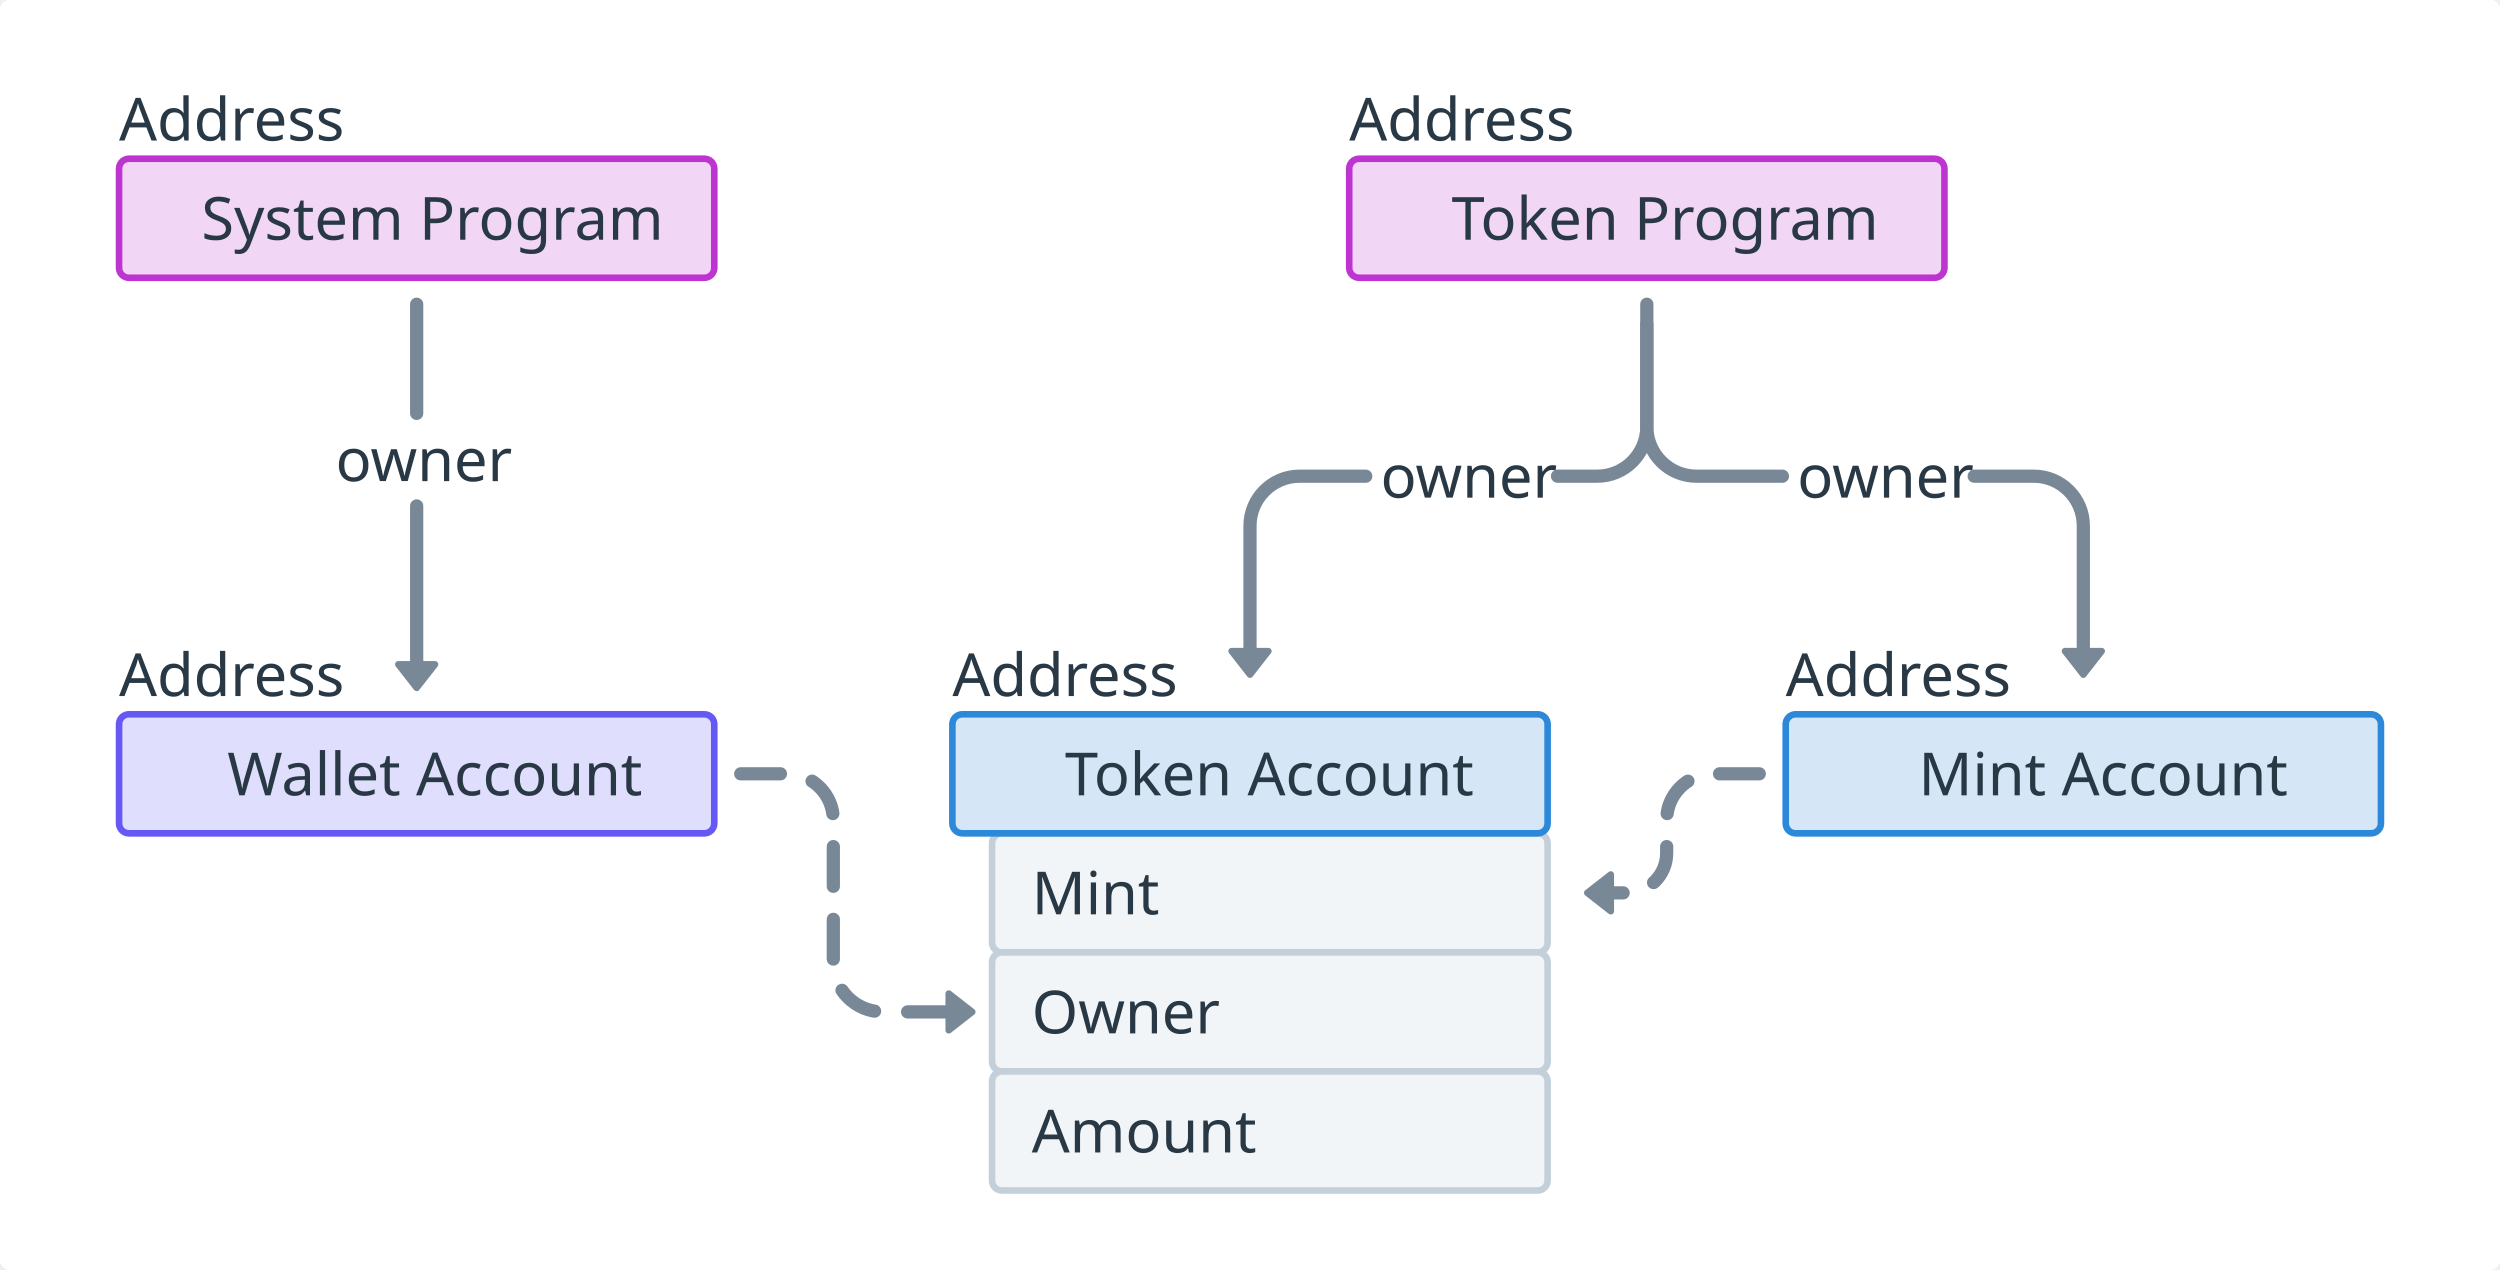
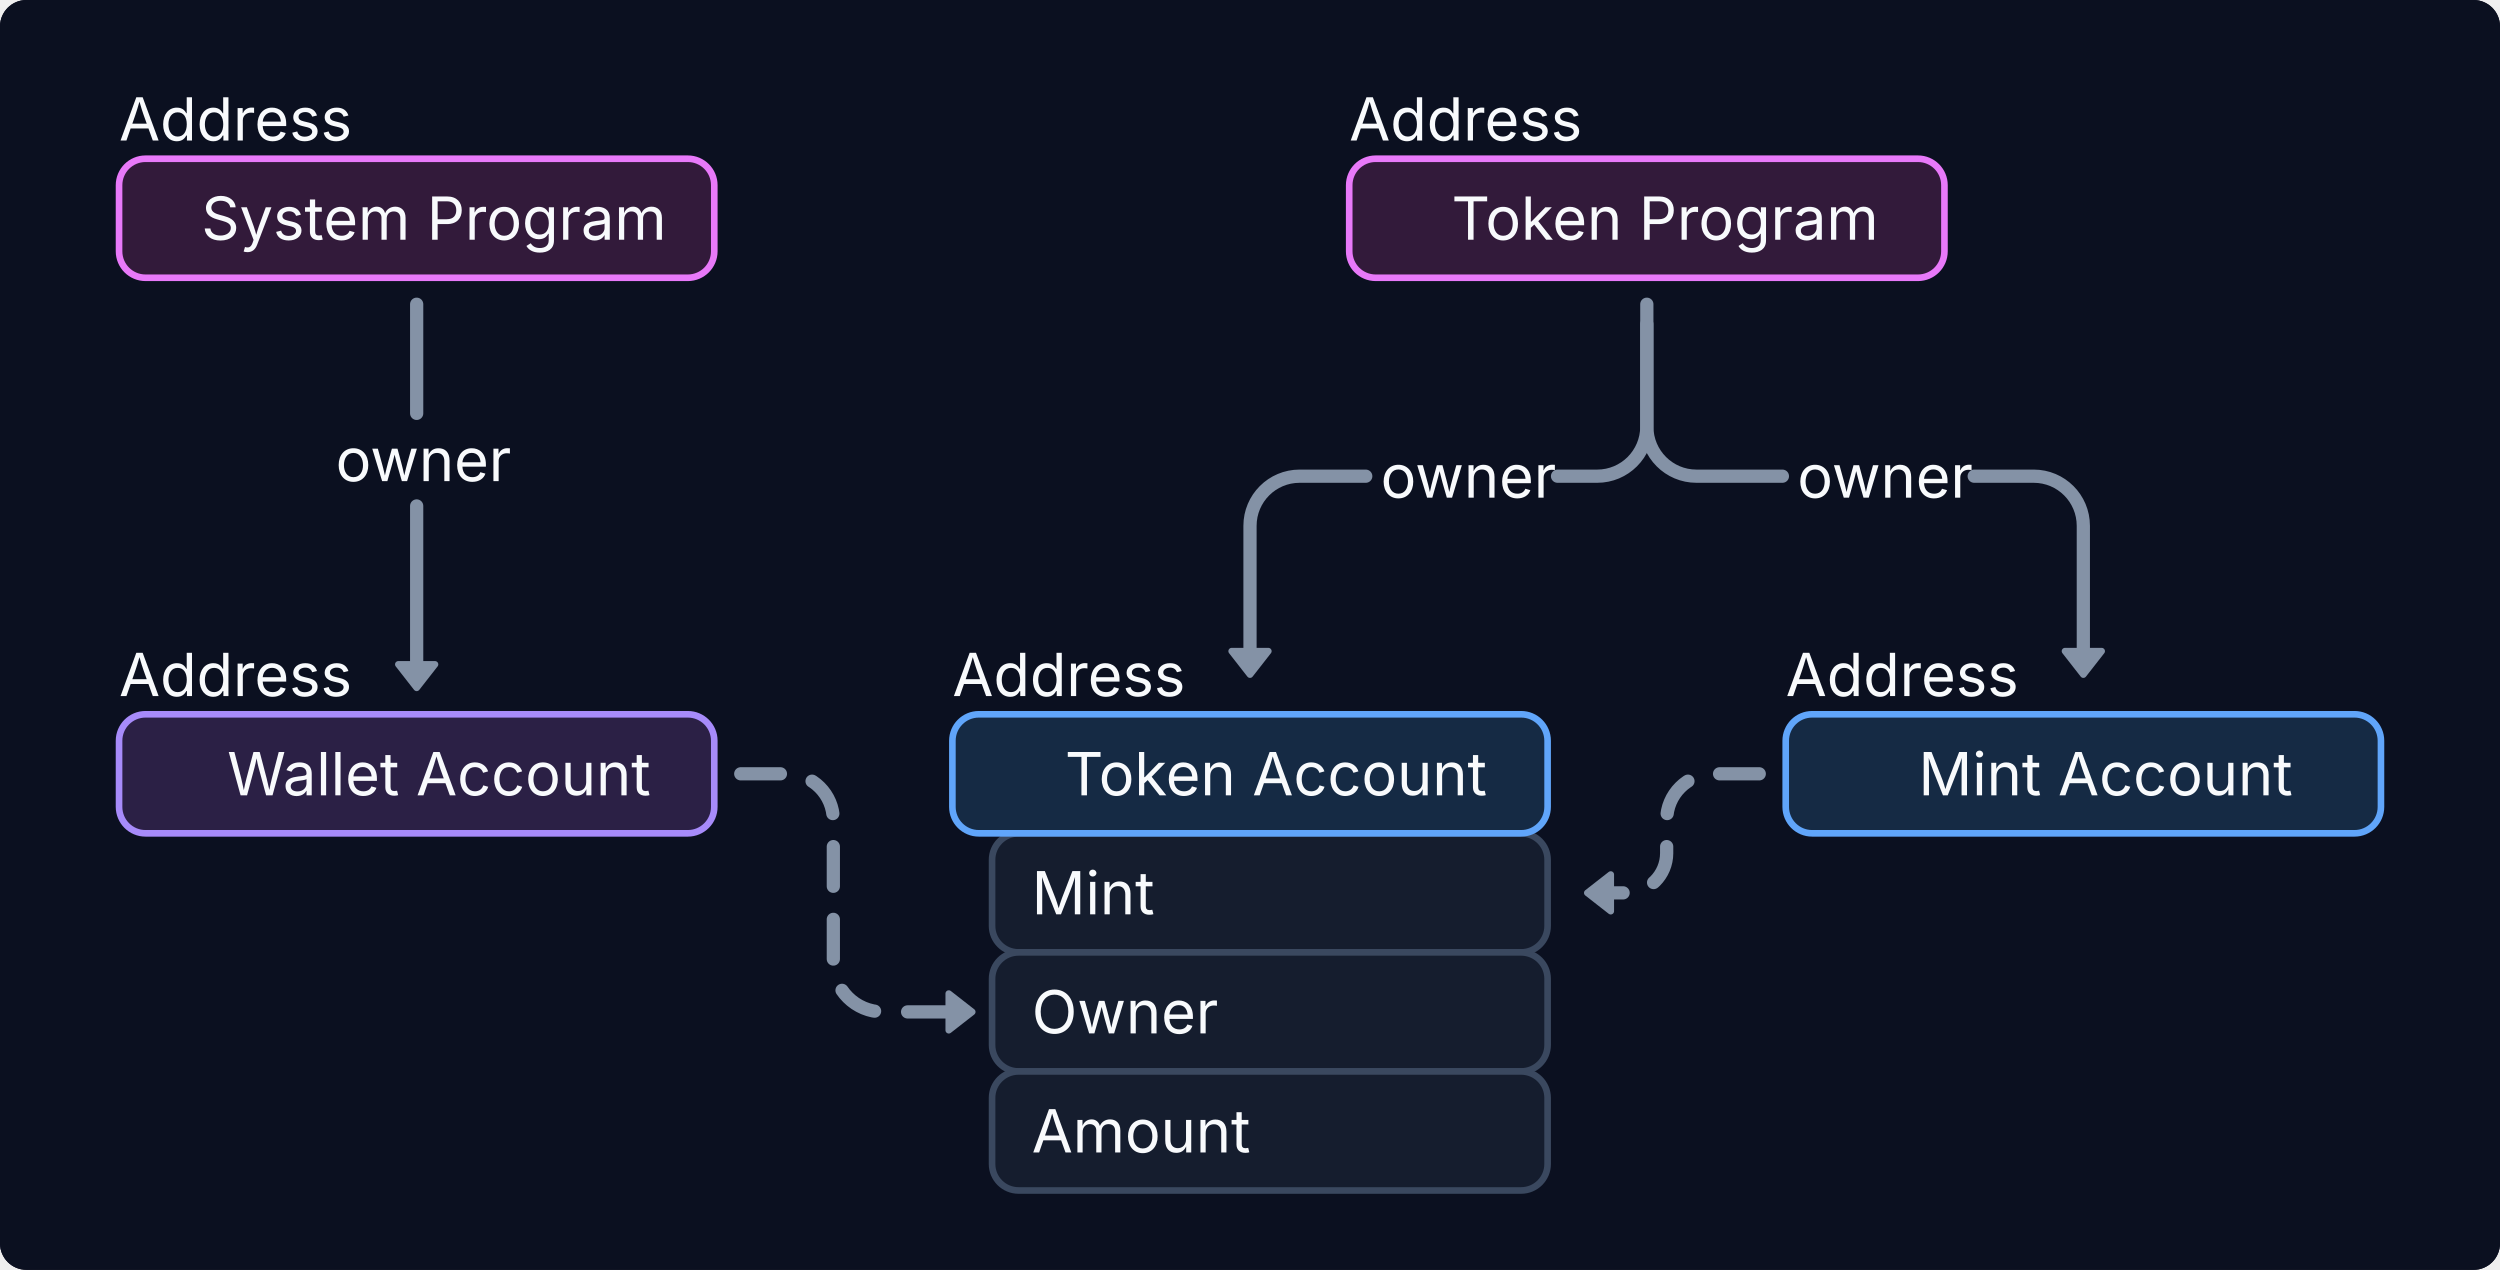
<svg xmlns="http://www.w3.org/2000/svg" version="1.1" viewBox="-552 288 756 384" width="756px" height="384px">
  <defs>
-     <style>@font-face{
-     font-family:"DIN Next";
-     font-weight: 400;
-     src:url("https://whimsical.com/fonts/139e8e25-0eea-4cb4-a5d4-79048803e73d.eot?#iefix");
-     src:url("https://whimsical.com/fonts/139e8e25-0eea-4cb4-a5d4-79048803e73d.eot?#iefix") format("eot"),url("https://whimsical.com/fonts/094b15e3-94bd-435b-a595-d40edfde661a.woff2") format("woff2"),url("https://whimsical.com/fonts/7e5fbe11-4858-4bd1-9ec6-a1d9f9d227aa.woff") format("woff"),url("https://whimsical.com/fonts/0f11eff9-9f05-46f5-9703-027c510065d7.ttf") format("truetype"),url("https://whimsical.com/fonts/48b61978-3f30-4274-823c-5cdcd1876918.svg#48b61978-3f30-4274-823c-5cdcd1876918") format("svg");
- }
- @font-face{
-     font-family:"DIN Next";
-     font-weight: 400;
-     font-style: italic;
-     src:url("https://whimsical.com/fonts/df24d5e8-5087-42fd-99b1-b16042d666c8.eot?#iefix");
-     src:url("https://whimsical.com/fonts/df24d5e8-5087-42fd-99b1-b16042d666c8.eot?#iefix") format("eot"),url("https://whimsical.com/fonts/46251881-ffe9-4bfb-99c7-d6ce3bebaf3e.woff2") format("woff2"),url("https://whimsical.com/fonts/790ebbf2-62c5-4a32-946f-99d405f9243e.woff") format("woff"),url("https://whimsical.com/fonts/d28199e6-0f4a-42df-97f4-606701c6f75a.ttf") format("truetype"),url("https://whimsical.com/fonts/37a462c0-d86e-492c-b9ab-35e6bd417f6c.svg#37a462c0-d86e-492c-b9ab-35e6bd417f6c") format("svg");
- }
- @font-face{
-     font-weight: 500;
-     font-family:"DIN Next";
-     src:url("https://whimsical.com/fonts/c5b058fc-55ce-4e06-a175-5c7d9a7e90f4.eot?#iefix");
-     src:url("https://whimsical.com/fonts/c5b058fc-55ce-4e06-a175-5c7d9a7e90f4.eot?#iefix") format("eot"),url("https://whimsical.com/fonts/7b29ae40-30ff-4f99-a2b9-cde88669fa2f.woff2") format("woff2"),url("https://whimsical.com/fonts/bf73077c-e354-4562-a085-f4703eb1d653.woff") format("woff"),url("https://whimsical.com/fonts/0ffa6947-5317-4d07-b525-14d08a028821.ttf") format("truetype"),url("https://whimsical.com/fonts/9e423e45-5450-4991-a157-dbe6cf61eb4e.svg#9e423e45-5450-4991-a157-dbe6cf61eb4e") format("svg");
- }
- @font-face{
-     font-family:"DIN Next";
-     font-weight: 500;
-     font-style: italic;
-     src:url("https://whimsical.com/fonts/9897c008-fd65-48a4-afc7-36de2fea97b9.eot?#iefix");
-     src:url("https://whimsical.com/fonts/9897c008-fd65-48a4-afc7-36de2fea97b9.eot?#iefix") format("eot"),url("https://whimsical.com/fonts/c7717981-647d-4b76-8817-33062e42d11f.woff2") format("woff2"),url("https://whimsical.com/fonts/b852cd4c-1255-40b1-a2be-73a9105b0155.woff") format("woff"),url("https://whimsical.com/fonts/821b00ad-e741-4e2d-af1a-85594367c8a2.ttf") format("truetype"),url("https://whimsical.com/fonts/d3e3b689-a6b0-45f2-b279-f5e194f87409.svg#d3e3b689-a6b0-45f2-b279-f5e194f87409") format("svg");
- }
- @font-face{
-     font-weight: 700;
-     font-family:"DIN Next";
-     src:url("https://whimsical.com/fonts/81cd3b08-fd39-4ae3-8d05-9d24709eba84.eot?#iefix");
-     src:url("https://whimsical.com/fonts/81cd3b08-fd39-4ae3-8d05-9d24709eba84.eot?#iefix") format("eot"),url("https://whimsical.com/fonts/31704504-4671-47a6-a61e-397f07410d91.woff2") format("woff2"),url("https://whimsical.com/fonts/b8a280da-481f-44a0-8d9c-1bc64bd7227c.woff") format("woff"),url("https://whimsical.com/fonts/276d122a-0fab-447b-9fc0-5d7fb0eafce2.ttf") format("truetype"),url("https://whimsical.com/fonts/8fb8273a-8213-4928-808b-b5bfaf3fd7e9.svg#8fb8273a-8213-4928-808b-b5bfaf3fd7e9") format("svg");
- }
- @font-face{
-     font-family:"DIN Next";
-     font-weight: 700;
-     font-style: italic;
-     src:url("https://whimsical.com/fonts/00cc6df3-ed32-4004-8dd8-1c576600a408.eot?#iefix");
-     src:url("https://whimsical.com/fonts/00cc6df3-ed32-4004-8dd8-1c576600a408.eot?#iefix") format("eot"),url("https://whimsical.com/fonts/4132c4c8-680c-4d6d-9251-a2da38503bbd.woff2") format("woff2"),url("https://whimsical.com/fonts/366401fe-6df4-47be-8f55-8a411cff0dd2.woff") format("woff"),url("https://whimsical.com/fonts/dbe4f7ba-fc16-44a6-a577-571620e9edaf.ttf") format("truetype"),url("https://whimsical.com/fonts/f874edca-ee87-4ccf-8b1d-921fbc3c1c36.svg#f874edca-ee87-4ccf-8b1d-921fbc3c1c36") format("svg");
- }
- 
- @font-face {
-     font-family: 'PFDINMonoPro';
-     src:url('https://whimsical.com/fonts/PFDINMonoPro-Regular.woff') format('woff');
-     font-weight: 400;
- }
- @font-face {
-     font-family: 'PFDINMonoPro';
-     src:url('https://whimsical.com/fonts/PFDINMonoPro-Italic.woff') format('woff');
-     font-style: italic;
-     font-weight: 400;
- }
- @font-face {
-     font-family: 'PFDINMonoPro';
-     src:url('https://whimsical.com/fonts/PFDINMonoPro-Bold.woff') format('woff');
-     font-weight: 700;
- }
- @font-face {
-     font-family: 'PFDINMonoPro';
-     src:url('https://whimsical.com/fonts/PFDINMonoPro-BoldItalic.woff') format('woff');
-     font-style: italic;
-     font-weight: 700;
- }
- * {-webkit-font-smoothing: auto; -moz-osx-font-smoothing: auto;}@media print { svg { width: 100%; height: 100%; } }</style>
+     <style>text{font-family:Diatype,Inter,ui-sans-serif,system-ui,sans-serif}</style>
    <g>
      <filter id="white-fill-shadow" y="-50%" height="200%">
        <feDropShadow dx="0" dy="2" stdDeviation="6" flood-opacity="0.03" flood-color="#000000" />
      </filter>
      <filter id="light-gray-fill-shadow" y="-50%" height="200%">
        <feDropShadow dx="0" dy="2" stdDeviation="6" flood-opacity="0.09" flood-color="#000000" />
      </filter>
      <filter id="yellow-fill-shadow" y="-50%" height="200%">
        <feDropShadow dx="0" dy="2" stdDeviation="6" flood-opacity="0.12" flood-color="#000000" />
      </filter>
      <filter id="fill-shadow" y="-50%" height="200%">
        <feDropShadow dx="0" dy="2" stdDeviation="6" flood-opacity="0.16" flood-color="#000000" />
      </filter>
      <filter id="frame-shadow" y="-50%" height="200%">
        <feDropShadow dx="0" dy="3" stdDeviation="8" flood-opacity="0.06" flood-color="#000000" />
      </filter>
      <filter id="button-shadow" y="-50%" height="200%">
        <feDropShadow dx="0" dy="2" stdDeviation="6" flood-opacity="0.03" flood-color="#000000" />
      </filter>
      <filter id="button-hover-shadow" y="-50%" height="200%">
        <feDropShadow dx="0" dy="2" stdDeviation="6" flood-opacity="0.08" flood-color="#000000" />
      </filter>
      <filter id="badge-shadow" y="-50%" height="200%">
        <feDropShadow dx="0" dy="2" stdDeviation="6" flood-opacity="0.08" flood-color="#000000" />
      </filter>
    </g>
  </defs>
  <g>
-     <rect x="-552" y="288" width="756" height="384" rx="3" ry="3" fill="#FFFFFF" filter="url(#white-fill-shadow)" />
+     <rect x="-552" y="288" width="756" height="384" rx="8" ry="8" fill="#0b1020" filter="url(#white-fill-shadow)" />
    <g>
-       <rect x="-552" y="288" width="756" height="384" rx="3" ry="3" fill="#FFFFFF" />
+       <rect x="-552" y="288" width="756" height="384" rx="8" ry="8" fill="#0b1020" />
    </g>
    <g>
      <g>
        <g class="content">
          <g>
            <g>
              <g>
                <g>
                  <g />
-                   <text fill="#293845" hover-props="{}">
-                     <tspan x="-12" y="498.5" font-family="DIN Next, system-ui, sans-serif" font-size="18" font-style="normal" font-weight="normal">Address</tspan>
-                   </text>
-                 </g>
-               </g>
-             </g>
-           </g>
-         </g>
-       </g>
-       <g>
-         <g class="content">
-           <g>
-             <g>
-               <g>
-                 <g>
-                   <g />
-                   <text fill="#293845" hover-props="{}">
-                     <tspan x="-516" y="498.5" font-family="DIN Next, system-ui, sans-serif" font-size="18" font-style="normal" font-weight="normal">Address</tspan>
-                   </text>
-                 </g>
-               </g>
-             </g>
-           </g>
-         </g>
-       </g>
-       <g>
-         <g>
-           <rect x="-516" y="504" width="180" height="36" rx="3" ry="3" fill="#e0defd" />
-           <rect y="504" rx="3" stroke="#6558F5" fill="none" stroke-linejoin="round" width="180" stroke-linecap="round" stroke-width="2" x="-516" ry="3" height="36" />
-           <g class="content">
-             <g>
-               <g>
-                 <g>
-                   <g>
-                     <g />
-                     <text fill="#293845" hover-props="{}">
-                       <tspan x="-483.277" y="528.5" font-family="DIN Next, system-ui, sans-serif" font-size="18" font-style="normal" font-weight="normal">Wallet Account</tspan>
-                     </text>
-                   </g>
-                 </g>
-               </g>
-             </g>
-           </g>
-         </g>
-       </g>
-       <g>
-         <g>
-           <rect x="-12" y="504" width="180" height="36" rx="3" ry="3" fill="#d5e7f7" />
-           <rect y="504" rx="3" stroke="#2C88D9" fill="none" stroke-linejoin="round" width="180" stroke-linecap="round" stroke-width="2" x="-12" ry="3" height="36" />
-           <g class="content">
-             <g>
-               <g>
-                 <g>
-                   <g>
-                     <g />
-                     <text fill="#293845" hover-props="{}">
-                       <tspan x="28.148" y="528.5" font-family="DIN Next, system-ui, sans-serif" font-size="18" font-style="normal" font-weight="normal">Mint Account</tspan>
-                     </text>
-                   </g>
-                 </g>
-               </g>
-             </g>
-           </g>
-         </g>
-       </g>
-       <g>
-         <g>
-           <path d="M-328,522h14c7.732,0 14,6.268 14,14v43c0,8.284 6.716,15 15,15h23" fill="none" stroke="#788896" stroke-linecap="round" stroke-linejoin="round" stroke-width="4" stroke-dasharray="12, 10" stroke-dashoffset="0" />
-           <polygon points="-265.092,588.459 -258,594 -265.092,599.541" fill="#788896" stroke="#788896" stroke-width="2" stroke-linecap="round" stroke-linejoin="round" />
-         </g>
-       </g>
-       <g>
-         <g class="content">
-           <g>
-             <g>
-               <g>
-                 <g>
-                   <g />
-                   <text fill="#293845" hover-props="{}">
-                     <tspan x="-264" y="498.5" font-family="DIN Next, system-ui, sans-serif" font-size="18" font-style="normal" font-weight="normal">Address</tspan>
-                   </text>
-                 </g>
-               </g>
-             </g>
-           </g>
-         </g>
-       </g>
-       <g>
-         <g>
-           <rect x="-252" y="540" width="168" height="36" rx="3" ry="3" fill="#F2F5F7" />
-           <rect y="540" rx="3" stroke="#C3CFD9" fill="none" stroke-linejoin="round" width="168" stroke-linecap="round" stroke-width="2" x="-252" ry="3" height="36" />
-           <g class="content">
-             <g>
-               <g>
-                 <g>
-                   <g>
-                     <g />
-                     <text fill="#293845" hover-props="{}">
-                       <tspan x="-240" y="564.5" font-family="DIN Next, system-ui, sans-serif" font-size="18" font-style="normal" font-weight="normal">Mint</tspan>
-                     </text>
-                   </g>
-                 </g>
-               </g>
-             </g>
-           </g>
-         </g>
-       </g>
-       <g>
-         <g>
-           <rect x="-264" y="504" width="180" height="36" rx="3" ry="3" fill="#d5e7f7" />
-           <rect y="504" rx="3" stroke="#2C88D9" fill="none" stroke-linejoin="round" width="180" stroke-linecap="round" stroke-width="2" x="-264" ry="3" height="36" />
-           <g class="content">
-             <g>
-               <g>
-                 <g>
-                   <g>
-                     <g />
-                     <text fill="#293845" hover-props="{}">
-                       <tspan x="-229.962" y="528.5" font-family="DIN Next, system-ui, sans-serif" font-size="18" font-style="normal" font-weight="normal">Token Account</tspan>
-                     </text>
-                   </g>
-                 </g>
-               </g>
-             </g>
-           </g>
-         </g>
-       </g>
-       <g>
-         <g>
-           <rect x="-252" y="576" width="168" height="36" rx="3" ry="3" fill="#F2F5F7" />
-           <rect y="576" rx="3" stroke="#C3CFD9" fill="none" stroke-linejoin="round" width="168" stroke-linecap="round" stroke-width="2" x="-252" ry="3" height="36" />
-           <g class="content">
-             <g>
-               <g>
-                 <g>
-                   <g>
-                     <g />
-                     <text fill="#293845" hover-props="{}">
-                       <tspan x="-240" y="600.5" font-family="DIN Next, system-ui, sans-serif" font-size="18" font-style="normal" font-weight="normal">Owner</tspan>
-                     </text>
-                   </g>
-                 </g>
-               </g>
-             </g>
-           </g>
-         </g>
-       </g>
-       <g>
-         <g>
-           <rect x="-252" y="612" width="168" height="36" rx="3" ry="3" fill="#F2F5F7" />
-           <rect y="612" rx="3" stroke="#C3CFD9" fill="none" stroke-linejoin="round" width="168" stroke-linecap="round" stroke-width="2" x="-252" ry="3" height="36" />
-           <g class="content">
-             <g>
-               <g>
-                 <g>
-                   <g>
-                     <g />
-                     <text fill="#293845" hover-props="{}">
-                       <tspan x="-240" y="636.5" font-family="DIN Next, system-ui, sans-serif" font-size="18" font-style="normal" font-weight="normal">Amount</tspan>
-                     </text>
-                   </g>
-                 </g>
-               </g>
-             </g>
-           </g>
-         </g>
-       </g>
-       <g>
-         <g>
-           <path d="M-20,522h-14c-7.732,0 -14,6.268 -14,14v10c0,6.627 -5.373,12 -12,12h-8" fill="none" stroke="#788896" stroke-linecap="round" stroke-linejoin="round" stroke-width="4" stroke-dasharray="12, 10" stroke-dashoffset="0" />
-           <polygon points="-64.908,563.541 -72,558 -64.908,552.459" fill="#788896" stroke="#788896" stroke-width="2" stroke-linecap="round" stroke-linejoin="round" />
-         </g>
-       </g>
-       <g>
-         <g class="content">
-           <g>
-             <g>
-               <g>
-                 <g>
-                   <g />
-                   <text fill="#293845" hover-props="{}">
-                     <tspan x="-144" y="330.5" font-family="DIN Next, system-ui, sans-serif" font-size="18" font-style="normal" font-weight="normal">Address</tspan>
-                   </text>
-                 </g>
-               </g>
-             </g>
-           </g>
-         </g>
-       </g>
-       <g>
-         <g>
-           <rect x="-144" y="336" width="180" height="36" rx="3" ry="3" fill="#f2d6f6" />
-           <rect y="336" rx="3" stroke="#BD34D1" fill="none" stroke-linejoin="round" width="180" stroke-linecap="round" stroke-width="2" x="-144" ry="3" height="36" />
-           <g class="content">
-             <g>
-               <g>
-                 <g>
-                   <g>
-                     <g />
-                     <text fill="#293845" hover-props="{}">
-                       <tspan x="-113.049" y="360.5" font-family="DIN Next, system-ui, sans-serif" font-size="18" font-style="normal" font-weight="normal">Token Program</tspan>
-                     </text>
-                   </g>
-                 </g>
-               </g>
-             </g>
-           </g>
-         </g>
-       </g>
-       <g>
-         <g class="content">
-           <g>
-             <g>
-               <g>
-                 <g>
-                   <g />
-                   <text fill="#293845" hover-props="{}">
-                     <tspan x="-516" y="330.5" font-family="DIN Next, system-ui, sans-serif" font-size="18" font-style="normal" font-weight="normal">Address</tspan>
-                   </text>
-                 </g>
-               </g>
-             </g>
-           </g>
-         </g>
-       </g>
-       <g>
-         <g>
-           <rect x="-516" y="336" width="180" height="36" rx="3" ry="3" fill="#f2d6f6" />
-           <rect y="336" rx="3" stroke="#BD34D1" fill="none" stroke-linejoin="round" width="180" stroke-linecap="round" stroke-width="2" x="-516" ry="3" height="36" />
-           <g class="content">
-             <g>
-               <g>
-                 <g>
-                   <g>
-                     <g />
-                     <text fill="#293845" hover-props="{}">
-                       <tspan x="-491.106" y="360.5" font-family="DIN Next, system-ui, sans-serif" font-size="18" font-style="normal" font-weight="normal">System Program</tspan>
-                     </text>
-                   </g>
-                 </g>
-               </g>
-             </g>
-           </g>
-         </g>
-       </g>
-       <g>
-         <g>
-           <path d="M-54,386v31c0,8.284 -6.716,15 -15,15h-12M-139,432h-20c-8.284,0 -15,6.716 -15,15v41" fill="none" stroke="#788896" stroke-linecap="round" stroke-linejoin="round" stroke-width="4" />
-           <polygon points="-168.459,484.908 -174,492 -179.541,484.908" fill="#788896" stroke="#788896" stroke-width="2" stroke-linecap="round" stroke-linejoin="round" />
-           <g class="content">
-             <g>
-               <g>
-                 <g>
-                   <g>
-                     <g />
-                     <text fill="#293845" hover-props="{}">
-                       <tspan x="-134.507" y="438.5" font-family="DIN Next, system-ui, sans-serif" font-size="18" font-style="normal" font-weight="normal">owner</tspan>
-                     </text>
-                   </g>
-                 </g>
-               </g>
-             </g>
-           </g>
-         </g>
-       </g>
-       <g>
-         <g>
-           <path d="M-54,380v37c0,8.284 6.716,15 15,15h26M45,432h18c8.284,0 15,6.716 15,15v41" fill="none" stroke="#788896" stroke-linecap="round" stroke-linejoin="round" stroke-width="4" />
-           <polygon points="83.541,484.908 78,492 72.459,484.908" fill="#788896" stroke="#788896" stroke-width="2" stroke-linecap="round" stroke-linejoin="round" />
-           <g class="content">
-             <g>
-               <g>
-                 <g>
-                   <g>
-                     <g />
-                     <text fill="#293845" hover-props="{}">
-                       <tspan x="-8.507" y="438.5" font-family="DIN Next, system-ui, sans-serif" font-size="18" font-style="normal" font-weight="normal">owner</tspan>
-                     </text>
-                   </g>
-                 </g>
-               </g>
-             </g>
-           </g>
-         </g>
-       </g>
-       <g>
-         <g>
-           <path d="M-426,380v33M-426,441v51" fill="none" stroke="#788896" stroke-linecap="round" stroke-linejoin="round" stroke-width="4" />
-           <polygon points="-420.459,488.908 -426,496 -431.541,488.908" fill="#788896" stroke="#788896" stroke-width="2" stroke-linecap="round" stroke-linejoin="round" />
-           <g class="content">
-             <g>
-               <g>
-                 <g>
-                   <g>
-                     <g />
-                     <text fill="#293845" hover-props="{}">
-                       <tspan x="-450.507" y="433.5" font-family="DIN Next, system-ui, sans-serif" font-size="18" font-style="normal" font-weight="normal">owner</tspan>
+                   <text fill="#f8fafc" hover-props="{}">
+                     <tspan x="-12" y="498.5" font-family="Diatype,Inter,ui-sans-serif,system-ui,sans-serif" font-size="18" font-style="normal" font-weight="normal">Address</tspan>
+                   </text>
+                 </g>
+               </g>
+             </g>
+           </g>
+         </g>
+       </g>
+       <g>
+         <g class="content">
+           <g>
+             <g>
+               <g>
+                 <g>
+                   <g />
+                   <text fill="#f8fafc" hover-props="{}">
+                     <tspan x="-516" y="498.5" font-family="Diatype,Inter,ui-sans-serif,system-ui,sans-serif" font-size="18" font-style="normal" font-weight="normal">Address</tspan>
+                   </text>
+                 </g>
+               </g>
+             </g>
+           </g>
+         </g>
+       </g>
+       <g>
+         <g>
+           <rect x="-516" y="504" width="180" height="36" rx="8" ry="8" fill="#2b2045" />
+           <rect y="504" rx="8" stroke="#a78bfa" fill="none" stroke-linejoin="round" width="180" stroke-linecap="round" stroke-width="2" x="-516" ry="8" height="36" />
+           <g class="content">
+             <g>
+               <g>
+                 <g>
+                   <g>
+                     <g />
+                     <text fill="#f8fafc" hover-props="{}">
+                       <tspan x="-483.277" y="528.5" font-family="Diatype,Inter,ui-sans-serif,system-ui,sans-serif" font-size="18" font-style="normal" font-weight="normal">Wallet Account</tspan>
+                     </text>
+                   </g>
+                 </g>
+               </g>
+             </g>
+           </g>
+         </g>
+       </g>
+       <g>
+         <g>
+           <rect x="-12" y="504" width="180" height="36" rx="8" ry="8" fill="#152a44" />
+           <rect y="504" rx="8" stroke="#60a5fa" fill="none" stroke-linejoin="round" width="180" stroke-linecap="round" stroke-width="2" x="-12" ry="8" height="36" />
+           <g class="content">
+             <g>
+               <g>
+                 <g>
+                   <g>
+                     <g />
+                     <text fill="#f8fafc" hover-props="{}">
+                       <tspan x="28.148" y="528.5" font-family="Diatype,Inter,ui-sans-serif,system-ui,sans-serif" font-size="18" font-style="normal" font-weight="normal">Mint Account</tspan>
+                     </text>
+                   </g>
+                 </g>
+               </g>
+             </g>
+           </g>
+         </g>
+       </g>
+       <g>
+         <g>
+           <path d="M-328,522h14c7.732,0 14,6.268 14,14v43c0,8.284 6.716,15 15,15h23" fill="none" stroke="#8492a6" stroke-linecap="round" stroke-linejoin="round" stroke-width="4" stroke-dasharray="12, 10" stroke-dashoffset="0" />
+           <polygon points="-265.092,588.459 -258,594 -265.092,599.541" fill="#8492a6" stroke="#8492a6" stroke-width="2" stroke-linecap="round" stroke-linejoin="round" />
+         </g>
+       </g>
+       <g>
+         <g class="content">
+           <g>
+             <g>
+               <g>
+                 <g>
+                   <g />
+                   <text fill="#f8fafc" hover-props="{}">
+                     <tspan x="-264" y="498.5" font-family="Diatype,Inter,ui-sans-serif,system-ui,sans-serif" font-size="18" font-style="normal" font-weight="normal">Address</tspan>
+                   </text>
+                 </g>
+               </g>
+             </g>
+           </g>
+         </g>
+       </g>
+       <g>
+         <g>
+           <rect x="-252" y="540" width="168" height="36" rx="8" ry="8" fill="#151d2e" />
+           <rect y="540" rx="8" stroke="#3a485f" fill="none" stroke-linejoin="round" width="168" stroke-linecap="round" stroke-width="2" x="-252" ry="8" height="36" />
+           <g class="content">
+             <g>
+               <g>
+                 <g>
+                   <g>
+                     <g />
+                     <text fill="#f8fafc" hover-props="{}">
+                       <tspan x="-240" y="564.5" font-family="Diatype,Inter,ui-sans-serif,system-ui,sans-serif" font-size="18" font-style="normal" font-weight="normal">Mint</tspan>
+                     </text>
+                   </g>
+                 </g>
+               </g>
+             </g>
+           </g>
+         </g>
+       </g>
+       <g>
+         <g>
+           <rect x="-264" y="504" width="180" height="36" rx="8" ry="8" fill="#152a44" />
+           <rect y="504" rx="8" stroke="#60a5fa" fill="none" stroke-linejoin="round" width="180" stroke-linecap="round" stroke-width="2" x="-264" ry="8" height="36" />
+           <g class="content">
+             <g>
+               <g>
+                 <g>
+                   <g>
+                     <g />
+                     <text fill="#f8fafc" hover-props="{}">
+                       <tspan x="-229.962" y="528.5" font-family="Diatype,Inter,ui-sans-serif,system-ui,sans-serif" font-size="18" font-style="normal" font-weight="normal">Token Account</tspan>
+                     </text>
+                   </g>
+                 </g>
+               </g>
+             </g>
+           </g>
+         </g>
+       </g>
+       <g>
+         <g>
+           <rect x="-252" y="576" width="168" height="36" rx="8" ry="8" fill="#151d2e" />
+           <rect y="576" rx="8" stroke="#3a485f" fill="none" stroke-linejoin="round" width="168" stroke-linecap="round" stroke-width="2" x="-252" ry="8" height="36" />
+           <g class="content">
+             <g>
+               <g>
+                 <g>
+                   <g>
+                     <g />
+                     <text fill="#f8fafc" hover-props="{}">
+                       <tspan x="-240" y="600.5" font-family="Diatype,Inter,ui-sans-serif,system-ui,sans-serif" font-size="18" font-style="normal" font-weight="normal">Owner</tspan>
+                     </text>
+                   </g>
+                 </g>
+               </g>
+             </g>
+           </g>
+         </g>
+       </g>
+       <g>
+         <g>
+           <rect x="-252" y="612" width="168" height="36" rx="8" ry="8" fill="#151d2e" />
+           <rect y="612" rx="8" stroke="#3a485f" fill="none" stroke-linejoin="round" width="168" stroke-linecap="round" stroke-width="2" x="-252" ry="8" height="36" />
+           <g class="content">
+             <g>
+               <g>
+                 <g>
+                   <g>
+                     <g />
+                     <text fill="#f8fafc" hover-props="{}">
+                       <tspan x="-240" y="636.5" font-family="Diatype,Inter,ui-sans-serif,system-ui,sans-serif" font-size="18" font-style="normal" font-weight="normal">Amount</tspan>
+                     </text>
+                   </g>
+                 </g>
+               </g>
+             </g>
+           </g>
+         </g>
+       </g>
+       <g>
+         <g>
+           <path d="M-20,522h-14c-7.732,0 -14,6.268 -14,14v10c0,6.627 -5.373,12 -12,12h-8" fill="none" stroke="#8492a6" stroke-linecap="round" stroke-linejoin="round" stroke-width="4" stroke-dasharray="12, 10" stroke-dashoffset="0" />
+           <polygon points="-64.908,563.541 -72,558 -64.908,552.459" fill="#8492a6" stroke="#8492a6" stroke-width="2" stroke-linecap="round" stroke-linejoin="round" />
+         </g>
+       </g>
+       <g>
+         <g class="content">
+           <g>
+             <g>
+               <g>
+                 <g>
+                   <g />
+                   <text fill="#f8fafc" hover-props="{}">
+                     <tspan x="-144" y="330.5" font-family="Diatype,Inter,ui-sans-serif,system-ui,sans-serif" font-size="18" font-style="normal" font-weight="normal">Address</tspan>
+                   </text>
+                 </g>
+               </g>
+             </g>
+           </g>
+         </g>
+       </g>
+       <g>
+         <g>
+           <rect x="-144" y="336" width="180" height="36" rx="8" ry="8" fill="#321a3a" />
+           <rect y="336" rx="8" stroke="#e879f9" fill="none" stroke-linejoin="round" width="180" stroke-linecap="round" stroke-width="2" x="-144" ry="8" height="36" />
+           <g class="content">
+             <g>
+               <g>
+                 <g>
+                   <g>
+                     <g />
+                     <text fill="#f8fafc" hover-props="{}">
+                       <tspan x="-113.049" y="360.5" font-family="Diatype,Inter,ui-sans-serif,system-ui,sans-serif" font-size="18" font-style="normal" font-weight="normal">Token Program</tspan>
+                     </text>
+                   </g>
+                 </g>
+               </g>
+             </g>
+           </g>
+         </g>
+       </g>
+       <g>
+         <g class="content">
+           <g>
+             <g>
+               <g>
+                 <g>
+                   <g />
+                   <text fill="#f8fafc" hover-props="{}">
+                     <tspan x="-516" y="330.5" font-family="Diatype,Inter,ui-sans-serif,system-ui,sans-serif" font-size="18" font-style="normal" font-weight="normal">Address</tspan>
+                   </text>
+                 </g>
+               </g>
+             </g>
+           </g>
+         </g>
+       </g>
+       <g>
+         <g>
+           <rect x="-516" y="336" width="180" height="36" rx="8" ry="8" fill="#321a3a" />
+           <rect y="336" rx="8" stroke="#e879f9" fill="none" stroke-linejoin="round" width="180" stroke-linecap="round" stroke-width="2" x="-516" ry="8" height="36" />
+           <g class="content">
+             <g>
+               <g>
+                 <g>
+                   <g>
+                     <g />
+                     <text fill="#f8fafc" hover-props="{}">
+                       <tspan x="-491.106" y="360.5" font-family="Diatype,Inter,ui-sans-serif,system-ui,sans-serif" font-size="18" font-style="normal" font-weight="normal">System Program</tspan>
+                     </text>
+                   </g>
+                 </g>
+               </g>
+             </g>
+           </g>
+         </g>
+       </g>
+       <g>
+         <g>
+           <path d="M-54,386v31c0,8.284 -6.716,15 -15,15h-12M-139,432h-20c-8.284,0 -15,6.716 -15,15v41" fill="none" stroke="#8492a6" stroke-linecap="round" stroke-linejoin="round" stroke-width="4" />
+           <polygon points="-168.459,484.908 -174,492 -179.541,484.908" fill="#8492a6" stroke="#8492a6" stroke-width="2" stroke-linecap="round" stroke-linejoin="round" />
+           <g class="content">
+             <g>
+               <g>
+                 <g>
+                   <g>
+                     <g />
+                     <text fill="#f8fafc" hover-props="{}">
+                       <tspan x="-134.507" y="438.5" font-family="Diatype,Inter,ui-sans-serif,system-ui,sans-serif" font-size="18" font-style="normal" font-weight="normal">owner</tspan>
+                     </text>
+                   </g>
+                 </g>
+               </g>
+             </g>
+           </g>
+         </g>
+       </g>
+       <g>
+         <g>
+           <path d="M-54,380v37c0,8.284 6.716,15 15,15h26M45,432h18c8.284,0 15,6.716 15,15v41" fill="none" stroke="#8492a6" stroke-linecap="round" stroke-linejoin="round" stroke-width="4" />
+           <polygon points="83.541,484.908 78,492 72.459,484.908" fill="#8492a6" stroke="#8492a6" stroke-width="2" stroke-linecap="round" stroke-linejoin="round" />
+           <g class="content">
+             <g>
+               <g>
+                 <g>
+                   <g>
+                     <g />
+                     <text fill="#f8fafc" hover-props="{}">
+                       <tspan x="-8.507" y="438.5" font-family="Diatype,Inter,ui-sans-serif,system-ui,sans-serif" font-size="18" font-style="normal" font-weight="normal">owner</tspan>
+                     </text>
+                   </g>
+                 </g>
+               </g>
+             </g>
+           </g>
+         </g>
+       </g>
+       <g>
+         <g>
+           <path d="M-426,380v33M-426,441v51" fill="none" stroke="#8492a6" stroke-linecap="round" stroke-linejoin="round" stroke-width="4" />
+           <polygon points="-420.459,488.908 -426,496 -431.541,488.908" fill="#8492a6" stroke="#8492a6" stroke-width="2" stroke-linecap="round" stroke-linejoin="round" />
+           <g class="content">
+             <g>
+               <g>
+                 <g>
+                   <g>
+                     <g />
+                     <text fill="#f8fafc" hover-props="{}">
+                       <tspan x="-450.507" y="433.5" font-family="Diatype,Inter,ui-sans-serif,system-ui,sans-serif" font-size="18" font-style="normal" font-weight="normal">owner</tspan>
                    </text>
                  </g>
                </g>
              </g>
            </g>
          </g>
        </g>
      </g>
    </g>
  </g>
</svg>
